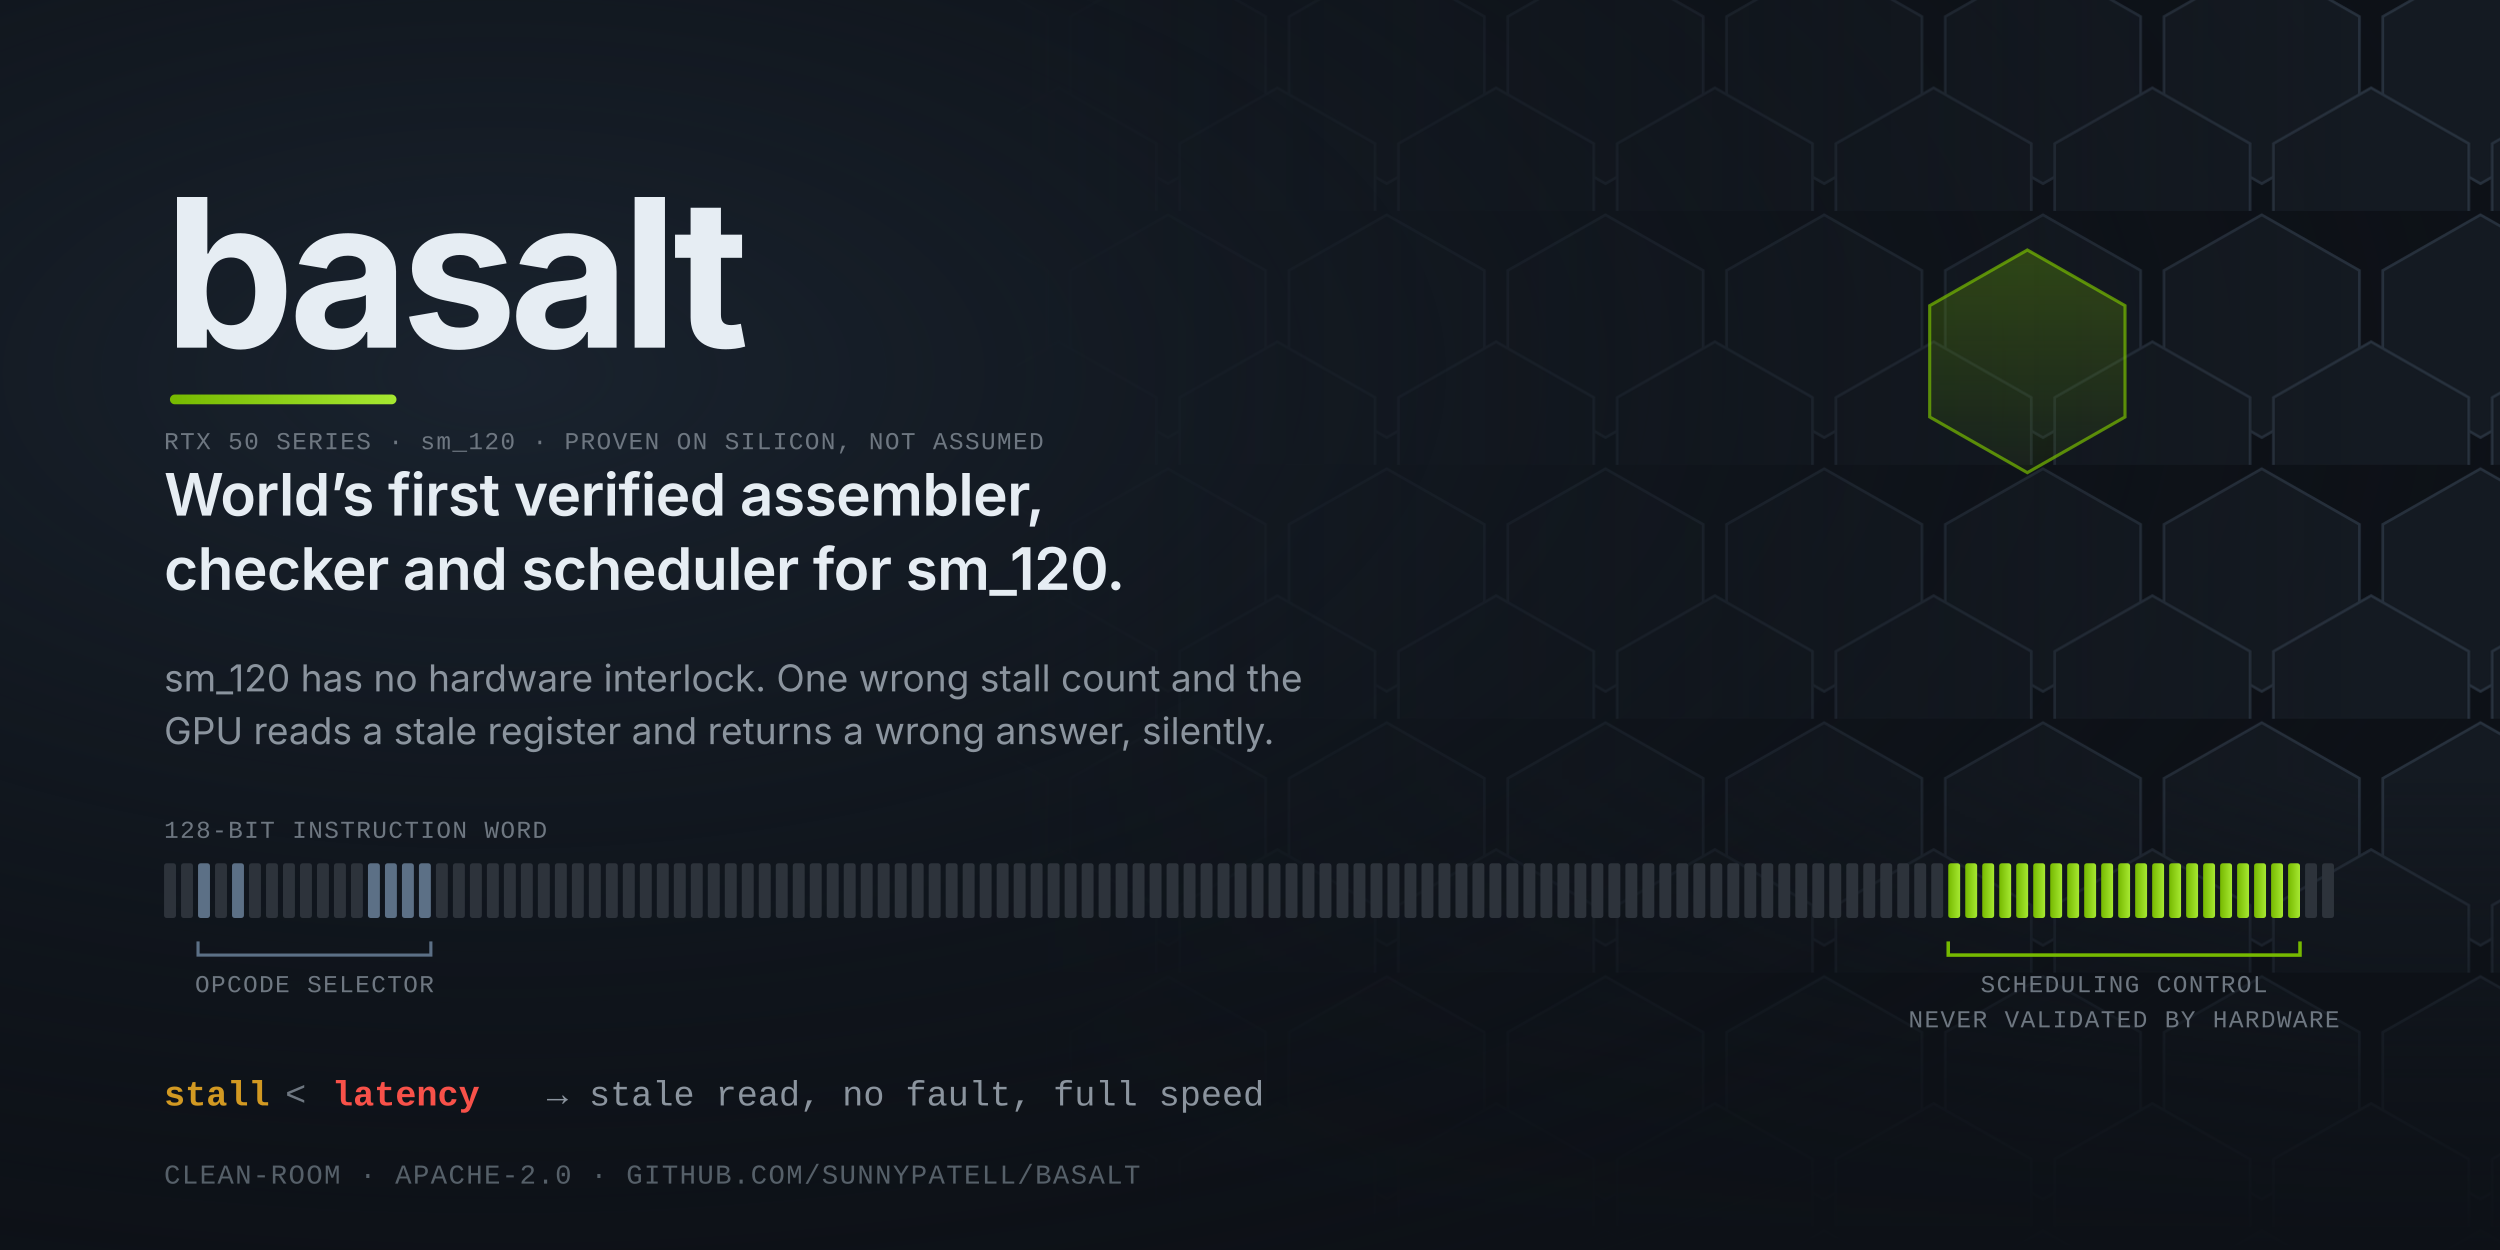
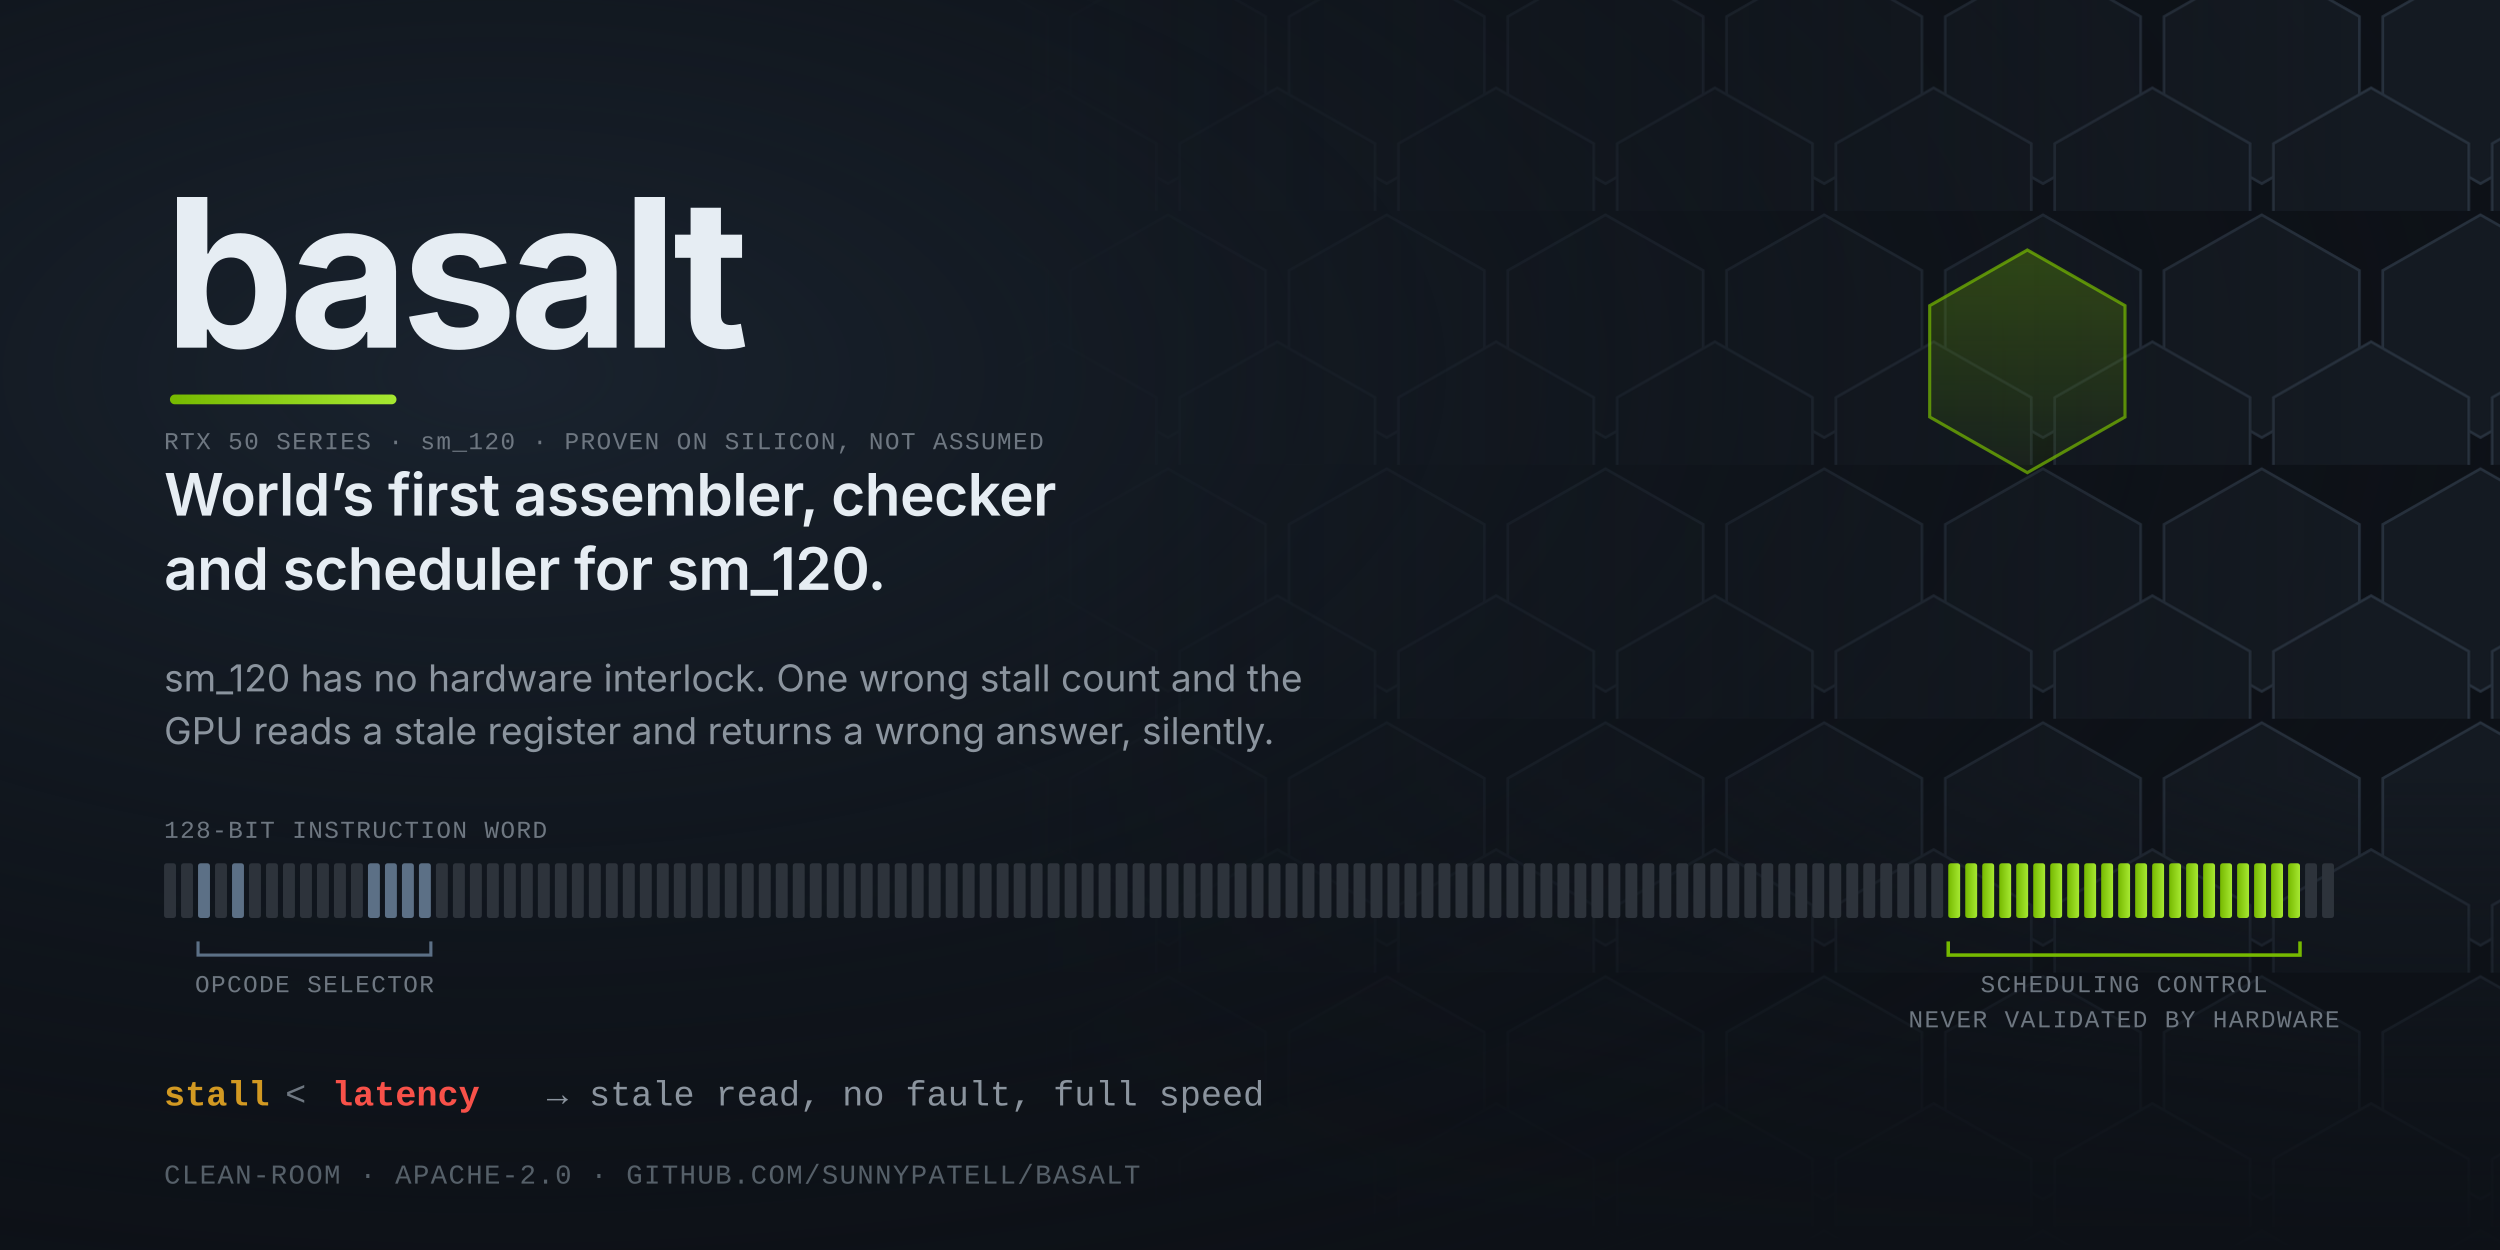
- <svg xmlns="http://www.w3.org/2000/svg" viewBox="0 0 1280 640" width="1280" height="640" role="img" aria-label="basalt: the world's first verified assembler, checker and scheduler for NVIDIA Blackwell GPU machine code, for the RTX 50 series. sm_120 has no hardware interlock, so one wrong stall count makes the GPU read a stale register and return a wrong answer silently.">
+ <svg xmlns="http://www.w3.org/2000/svg" viewBox="0 0 1280 640" width="1280" height="640" role="img" aria-label="basalt: the world's first assembler, checker and scheduler for NVIDIA Blackwell GPU machine code that agrees with NVIDIA's own compiler, byte for byte, for the RTX 50 series. sm_120 has no hardware interlock, so one wrong stall count makes the GPU read a stale register and return a wrong answer silently.">
  <defs>
    <pattern id="columns" width="112" height="130" patternUnits="userSpaceOnUse" patternTransform="translate(-18 -22)">
      <g fill="#151b23" stroke="#2b3542" stroke-width="1.4">
        <path d="M56 2 L106 30.5 L106 87.5 L56 116 L6 87.5 L6 30.5 Z" />
        <path d="M0 67 L50 95.5 L50 152.5 L0 181 L-50 152.5 L-50 95.5 Z" />
        <path d="M112 67 L162 95.5 L162 152.5 L112 181 L62 152.5 L62 95.5 Z" />
      </g>
    </pattern>
    <linearGradient id="fadeGrad" x1="0" y1="0" x2="1" y2="0">
      <stop offset="0.40" stop-color="#000000" />
      <stop offset="0.68" stop-color="#5c5c5c" />
      <stop offset="0.94" stop-color="#d8d8d8" />
    </linearGradient>
    <linearGradient id="fadeVert" x1="0" y1="0" x2="0" y2="1">
      <stop offset="0.00" stop-color="#ffffff" />
      <stop offset="0.62" stop-color="#ffffff" />
      <stop offset="0.86" stop-color="#3a3a3a" />
      <stop offset="1.00" stop-color="#000000" />
    </linearGradient>
    <mask id="fadeMask">
      <g style="mask-type:luminance">
        <rect width="1280" height="640" fill="url(#fadeGrad)" />
        <rect width="1280" height="640" fill="url(#fadeVert)" style="mix-blend-mode:multiply" />
      </g>
    </mask>
    <radialGradient id="glow" cx="0.20" cy="0.30" r="0.85">
      <stop offset="0" stop-color="#1b2531" stop-opacity="0.9" />
      <stop offset="1" stop-color="#0d1117" stop-opacity="0" />
    </radialGradient>
    <linearGradient id="accent" x1="0" y1="0" x2="1" y2="0">
      <stop offset="0" stop-color="#76b900" />
      <stop offset="1" stop-color="#a6e831" />
    </linearGradient>
    <linearGradient id="hexGlow" x1="0" y1="0" x2="0" y2="1">
      <stop offset="0" stop-color="#76b900" stop-opacity="0.30" />
      <stop offset="1" stop-color="#76b900" stop-opacity="0.06" />
    </linearGradient>
    <style>
      .sans  { font-family: "Segoe UI", -apple-system, BlinkMacSystemFont, Inter, Helvetica, Arial, sans-serif; }
      .mono  { font-family: ui-monospace, "SF Mono", SFMono-Regular, Menlo, Consolas, "Liberation Mono", monospace; }
      .wordmark { font-weight: 700; font-size: 106px; letter-spacing: -4px; fill: #e6edf3; }
      .lede  { font-weight: 600; font-size: 30px; fill: #e6edf3; letter-spacing: -0.3px; }
      .body  { font-weight: 400; font-size: 19px; fill: #8b949e; }
      .micro { font-size: 12.5px; fill: #6e7781; letter-spacing: 0.7px; }
      .tag   { font-size: 14px; fill: #566069; letter-spacing: 0.7px; }
      .hz    { font-size: 18px; font-weight: 700; }
    </style>
  </defs>
  <rect width="1280" height="640" fill="#0d1117" />
  <rect width="1280" height="640" fill="url(#glow)" />
  <rect width="1280" height="640" fill="url(#columns)" mask="url(#fadeMask)" />
  <g opacity="0.95">
    <path d="M1038 128 L1088 156.5 L1088 213.5 L1038 242 L988 213.5 L988 156.5 Z" fill="url(#hexGlow)" stroke="#76b900" stroke-width="1.6" stroke-opacity="0.75" />
  </g>
  <text x="84" y="178" class="sans wordmark">basalt</text>
  <rect x="87" y="202" width="116" height="5" rx="2.5" fill="url(#accent)" />
  <text x="84" y="230" class="mono micro" fill="#76b900">RTX 50 SERIES  ·  sm_120  ·  PROVEN ON SILICON, NOT ASSUMED</text>
-   <text x="84" y="264" class="sans lede">World’s first verified assembler,</text>
-   <text x="84" y="302" class="sans lede">checker and scheduler for sm_120.</text>
+   <text x="84" y="264" class="sans lede">World’s first assembler, checker</text>
+   <text x="84" y="302" class="sans lede">and scheduler for sm_120.</text>
  <text x="84" y="354" class="sans body">sm_120 has no hardware interlock. One wrong stall count and the</text>
  <text x="84" y="381" class="sans body">GPU reads a stale register and returns a wrong answer, silently.</text>
  <g transform="translate(84 442)">
    <text x="0" y="-13" class="mono micro">128-BIT INSTRUCTION WORD</text>
    <g fill="#2d333b">
      <rect x="0" y="0" width="6.1" height="28" rx="1.3" />
      <rect x="8.7" y="0" width="6.1" height="28" rx="1.3" />
      <rect x="17.4" y="0" width="6.1" height="28" rx="1.3" fill="#5c7086" />
      <rect x="26.1" y="0" width="6.1" height="28" rx="1.3" />
      <rect x="34.8" y="0" width="6.1" height="28" rx="1.3" fill="#5c7086" />
      <rect x="43.5" y="0" width="6.1" height="28" rx="1.3" />
      <rect x="52.2" y="0" width="6.1" height="28" rx="1.3" />
      <rect x="60.9" y="0" width="6.1" height="28" rx="1.3" />
      <rect x="69.6" y="0" width="6.1" height="28" rx="1.3" />
      <rect x="78.3" y="0" width="6.1" height="28" rx="1.3" />
      <rect x="87" y="0" width="6.1" height="28" rx="1.3" />
      <rect x="95.7" y="0" width="6.1" height="28" rx="1.3" />
      <rect x="104.4" y="0" width="6.1" height="28" rx="1.3" fill="#5c7086" />
      <rect x="113.1" y="0" width="6.1" height="28" rx="1.3" fill="#5c7086" />
      <rect x="121.8" y="0" width="6.1" height="28" rx="1.3" fill="#5c7086" />
      <rect x="130.5" y="0" width="6.1" height="28" rx="1.3" fill="#5c7086" />
      <rect x="139.2" y="0" width="6.1" height="28" rx="1.3" />
      <rect x="147.9" y="0" width="6.1" height="28" rx="1.3" />
      <rect x="156.6" y="0" width="6.1" height="28" rx="1.3" />
      <rect x="165.3" y="0" width="6.1" height="28" rx="1.3" />
      <rect x="174" y="0" width="6.1" height="28" rx="1.3" />
      <rect x="182.7" y="0" width="6.1" height="28" rx="1.3" />
      <rect x="191.4" y="0" width="6.1" height="28" rx="1.3" />
      <rect x="200.1" y="0" width="6.1" height="28" rx="1.3" />
      <rect x="208.8" y="0" width="6.1" height="28" rx="1.3" />
      <rect x="217.5" y="0" width="6.1" height="28" rx="1.3" />
      <rect x="226.2" y="0" width="6.1" height="28" rx="1.3" />
      <rect x="234.9" y="0" width="6.1" height="28" rx="1.3" />
      <rect x="243.6" y="0" width="6.1" height="28" rx="1.3" />
      <rect x="252.3" y="0" width="6.1" height="28" rx="1.3" />
      <rect x="261" y="0" width="6.1" height="28" rx="1.3" />
      <rect x="269.7" y="0" width="6.1" height="28" rx="1.3" />
      <rect x="278.4" y="0" width="6.1" height="28" rx="1.3" />
      <rect x="287.1" y="0" width="6.1" height="28" rx="1.3" />
      <rect x="295.8" y="0" width="6.1" height="28" rx="1.3" />
      <rect x="304.5" y="0" width="6.1" height="28" rx="1.3" />
      <rect x="313.2" y="0" width="6.1" height="28" rx="1.3" />
      <rect x="321.9" y="0" width="6.1" height="28" rx="1.3" />
      <rect x="330.6" y="0" width="6.1" height="28" rx="1.3" />
      <rect x="339.3" y="0" width="6.1" height="28" rx="1.3" />
      <rect x="348" y="0" width="6.1" height="28" rx="1.3" />
      <rect x="356.7" y="0" width="6.1" height="28" rx="1.3" />
      <rect x="365.4" y="0" width="6.1" height="28" rx="1.3" />
      <rect x="374.1" y="0" width="6.1" height="28" rx="1.3" />
      <rect x="382.8" y="0" width="6.1" height="28" rx="1.3" />
      <rect x="391.5" y="0" width="6.1" height="28" rx="1.3" />
      <rect x="400.2" y="0" width="6.1" height="28" rx="1.3" />
      <rect x="408.9" y="0" width="6.1" height="28" rx="1.3" />
      <rect x="417.6" y="0" width="6.1" height="28" rx="1.3" />
      <rect x="426.3" y="0" width="6.1" height="28" rx="1.3" />
      <rect x="435" y="0" width="6.1" height="28" rx="1.3" />
      <rect x="443.7" y="0" width="6.1" height="28" rx="1.3" />
      <rect x="452.4" y="0" width="6.1" height="28" rx="1.3" />
      <rect x="461.1" y="0" width="6.1" height="28" rx="1.3" />
      <rect x="469.8" y="0" width="6.1" height="28" rx="1.3" />
      <rect x="478.5" y="0" width="6.1" height="28" rx="1.3" />
      <rect x="487.2" y="0" width="6.1" height="28" rx="1.3" />
      <rect x="495.9" y="0" width="6.1" height="28" rx="1.3" />
      <rect x="504.6" y="0" width="6.1" height="28" rx="1.3" />
      <rect x="513.3" y="0" width="6.1" height="28" rx="1.3" />
      <rect x="522" y="0" width="6.1" height="28" rx="1.3" />
      <rect x="530.7" y="0" width="6.1" height="28" rx="1.3" />
      <rect x="539.4" y="0" width="6.1" height="28" rx="1.3" />
      <rect x="548.1" y="0" width="6.1" height="28" rx="1.3" />
      <rect x="556.8" y="0" width="6.1" height="28" rx="1.3" />
      <rect x="565.5" y="0" width="6.1" height="28" rx="1.3" />
      <rect x="574.2" y="0" width="6.1" height="28" rx="1.3" />
      <rect x="582.9" y="0" width="6.1" height="28" rx="1.3" />
      <rect x="591.6" y="0" width="6.1" height="28" rx="1.3" />
      <rect x="600.3" y="0" width="6.1" height="28" rx="1.3" />
      <rect x="609" y="0" width="6.1" height="28" rx="1.3" />
      <rect x="617.7" y="0" width="6.1" height="28" rx="1.3" />
      <rect x="626.4" y="0" width="6.1" height="28" rx="1.3" />
      <rect x="635.1" y="0" width="6.1" height="28" rx="1.3" />
      <rect x="643.8" y="0" width="6.1" height="28" rx="1.3" />
      <rect x="652.5" y="0" width="6.1" height="28" rx="1.3" />
      <rect x="661.2" y="0" width="6.1" height="28" rx="1.3" />
      <rect x="669.9" y="0" width="6.1" height="28" rx="1.3" />
      <rect x="678.6" y="0" width="6.1" height="28" rx="1.3" />
      <rect x="687.3" y="0" width="6.1" height="28" rx="1.3" />
      <rect x="696" y="0" width="6.1" height="28" rx="1.3" />
      <rect x="704.7" y="0" width="6.1" height="28" rx="1.3" />
      <rect x="713.4" y="0" width="6.1" height="28" rx="1.3" />
      <rect x="722.1" y="0" width="6.1" height="28" rx="1.3" />
      <rect x="730.8" y="0" width="6.1" height="28" rx="1.3" />
      <rect x="739.5" y="0" width="6.1" height="28" rx="1.3" />
      <rect x="748.2" y="0" width="6.1" height="28" rx="1.3" />
      <rect x="756.9" y="0" width="6.1" height="28" rx="1.3" />
      <rect x="765.6" y="0" width="6.1" height="28" rx="1.3" />
      <rect x="774.3" y="0" width="6.1" height="28" rx="1.3" />
      <rect x="783" y="0" width="6.1" height="28" rx="1.3" />
      <rect x="791.7" y="0" width="6.1" height="28" rx="1.3" />
      <rect x="800.4" y="0" width="6.1" height="28" rx="1.3" />
      <rect x="809.1" y="0" width="6.1" height="28" rx="1.3" />
      <rect x="817.8" y="0" width="6.1" height="28" rx="1.3" />
      <rect x="826.5" y="0" width="6.1" height="28" rx="1.3" />
      <rect x="835.2" y="0" width="6.1" height="28" rx="1.3" />
      <rect x="843.9" y="0" width="6.1" height="28" rx="1.3" />
      <rect x="852.6" y="0" width="6.1" height="28" rx="1.3" />
      <rect x="861.3" y="0" width="6.1" height="28" rx="1.3" />
      <rect x="870" y="0" width="6.1" height="28" rx="1.3" />
      <rect x="878.7" y="0" width="6.1" height="28" rx="1.3" />
      <rect x="887.4" y="0" width="6.1" height="28" rx="1.3" />
      <rect x="896.1" y="0" width="6.1" height="28" rx="1.3" />
      <rect x="904.8" y="0" width="6.1" height="28" rx="1.3" />
    </g>
    <g fill="url(#accent)">
      <rect x="913.5" y="0" width="6.1" height="28" rx="1.3" />
      <rect x="922.2" y="0" width="6.1" height="28" rx="1.3" />
      <rect x="930.9" y="0" width="6.1" height="28" rx="1.3" />
      <rect x="939.6" y="0" width="6.1" height="28" rx="1.3" />
      <rect x="948.3" y="0" width="6.1" height="28" rx="1.3" />
      <rect x="957" y="0" width="6.1" height="28" rx="1.3" />
      <rect x="965.7" y="0" width="6.1" height="28" rx="1.3" />
      <rect x="974.4" y="0" width="6.1" height="28" rx="1.3" />
      <rect x="983.1" y="0" width="6.1" height="28" rx="1.3" />
      <rect x="991.8" y="0" width="6.1" height="28" rx="1.3" />
      <rect x="1000.5" y="0" width="6.1" height="28" rx="1.3" />
      <rect x="1009.2" y="0" width="6.1" height="28" rx="1.3" />
      <rect x="1017.9" y="0" width="6.1" height="28" rx="1.3" />
      <rect x="1026.6" y="0" width="6.1" height="28" rx="1.3" />
      <rect x="1035.3" y="0" width="6.1" height="28" rx="1.3" />
      <rect x="1044" y="0" width="6.1" height="28" rx="1.3" />
      <rect x="1052.7" y="0" width="6.1" height="28" rx="1.3" />
      <rect x="1061.4" y="0" width="6.1" height="28" rx="1.3" />
      <rect x="1070.1" y="0" width="6.1" height="28" rx="1.3" />
      <rect x="1078.8" y="0" width="6.1" height="28" rx="1.3" />
      <rect x="1087.5" y="0" width="6.1" height="28" rx="1.3" />
    </g>
    <g fill="#2d333b">
      <rect x="1096.2" y="0" width="6.1" height="28" rx="1.3" />
      <rect x="1104.9" y="0" width="6.1" height="28" rx="1.3" />
    </g>
    <path d="M17.4 40 L17.4 47 L136.6 47 L136.6 40" fill="none" stroke="#5c7086" stroke-width="1.6" />
    <text x="77" y="66" class="mono micro" text-anchor="middle" fill="#7d8fa3">OPCODE SELECTOR</text>
    <path d="M913.5 40 L913.5 47 L1093.6 47 L1093.6 40" fill="none" stroke="#76b900" stroke-width="1.8" />
    <text x="1003.5" y="66" class="mono micro" text-anchor="middle" fill="#76b900">SCHEDULING CONTROL</text>
    <text x="1003.5" y="84" class="mono micro" text-anchor="middle" fill="#5e8f13">NEVER VALIDATED BY HARDWARE</text>
  </g>
  <g transform="translate(84 566)">
    <text x="0" y="0" class="mono hz" fill="#d29922">stall</text>
    <text x="62" y="0" class="mono" font-size="18" fill="#6e7781">&lt;</text>
    <text x="86" y="0" class="mono hz" fill="#f85149">latency</text>
    <text x="196" y="0" class="mono" font-size="18" fill="#8b949e">→  stale read, no fault, full speed</text>
  </g>
  <text x="84" y="606" class="mono tag">CLEAN-ROOM  ·  APACHE-2.0  ·  GITHUB.COM/SUNNYPATELL/BASALT</text>
</svg>
